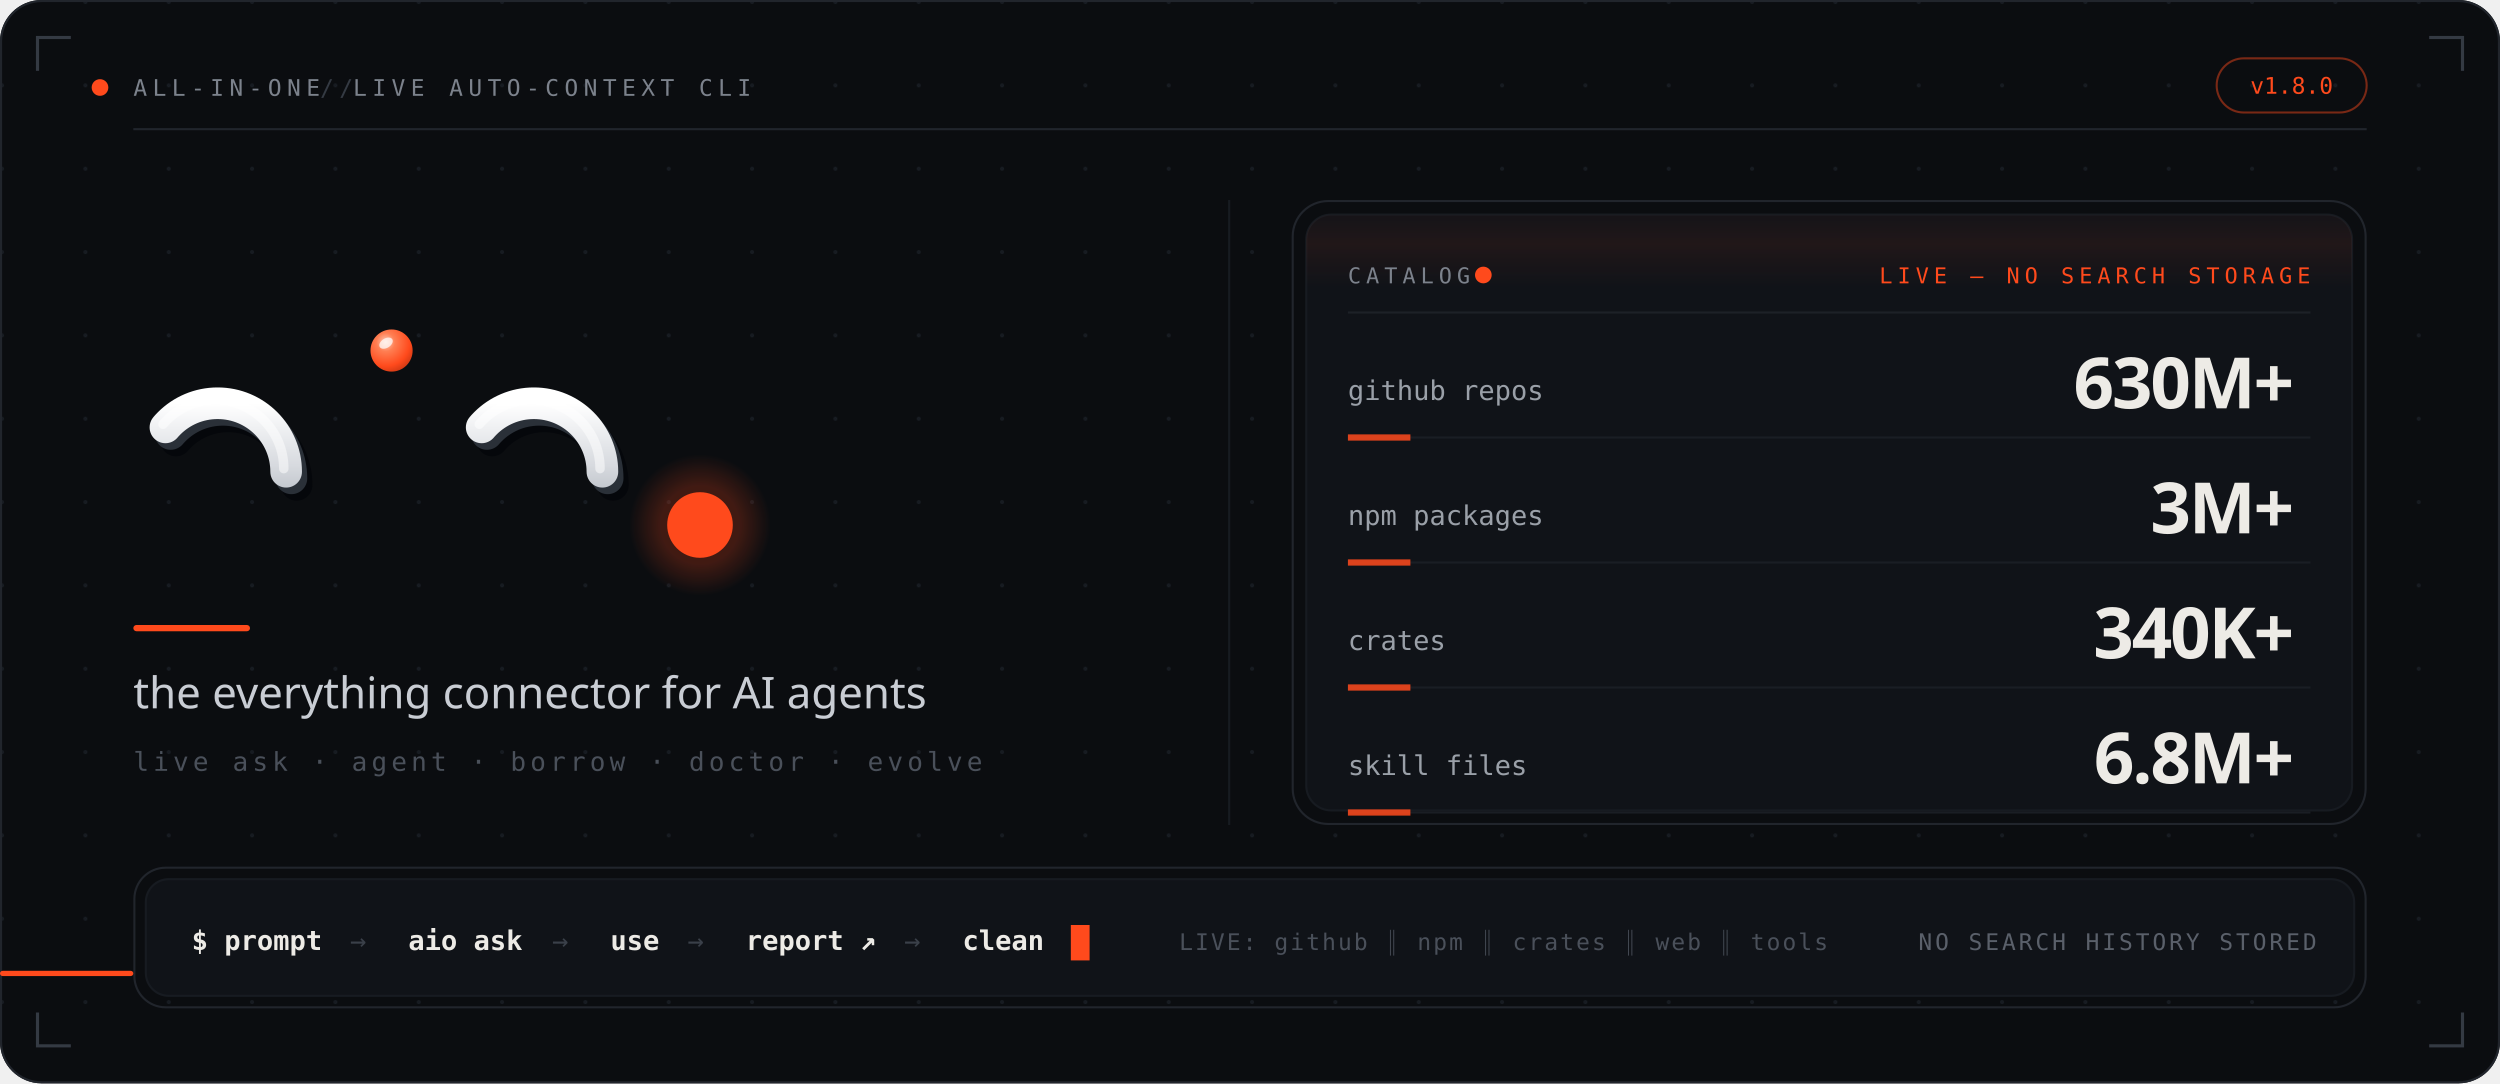
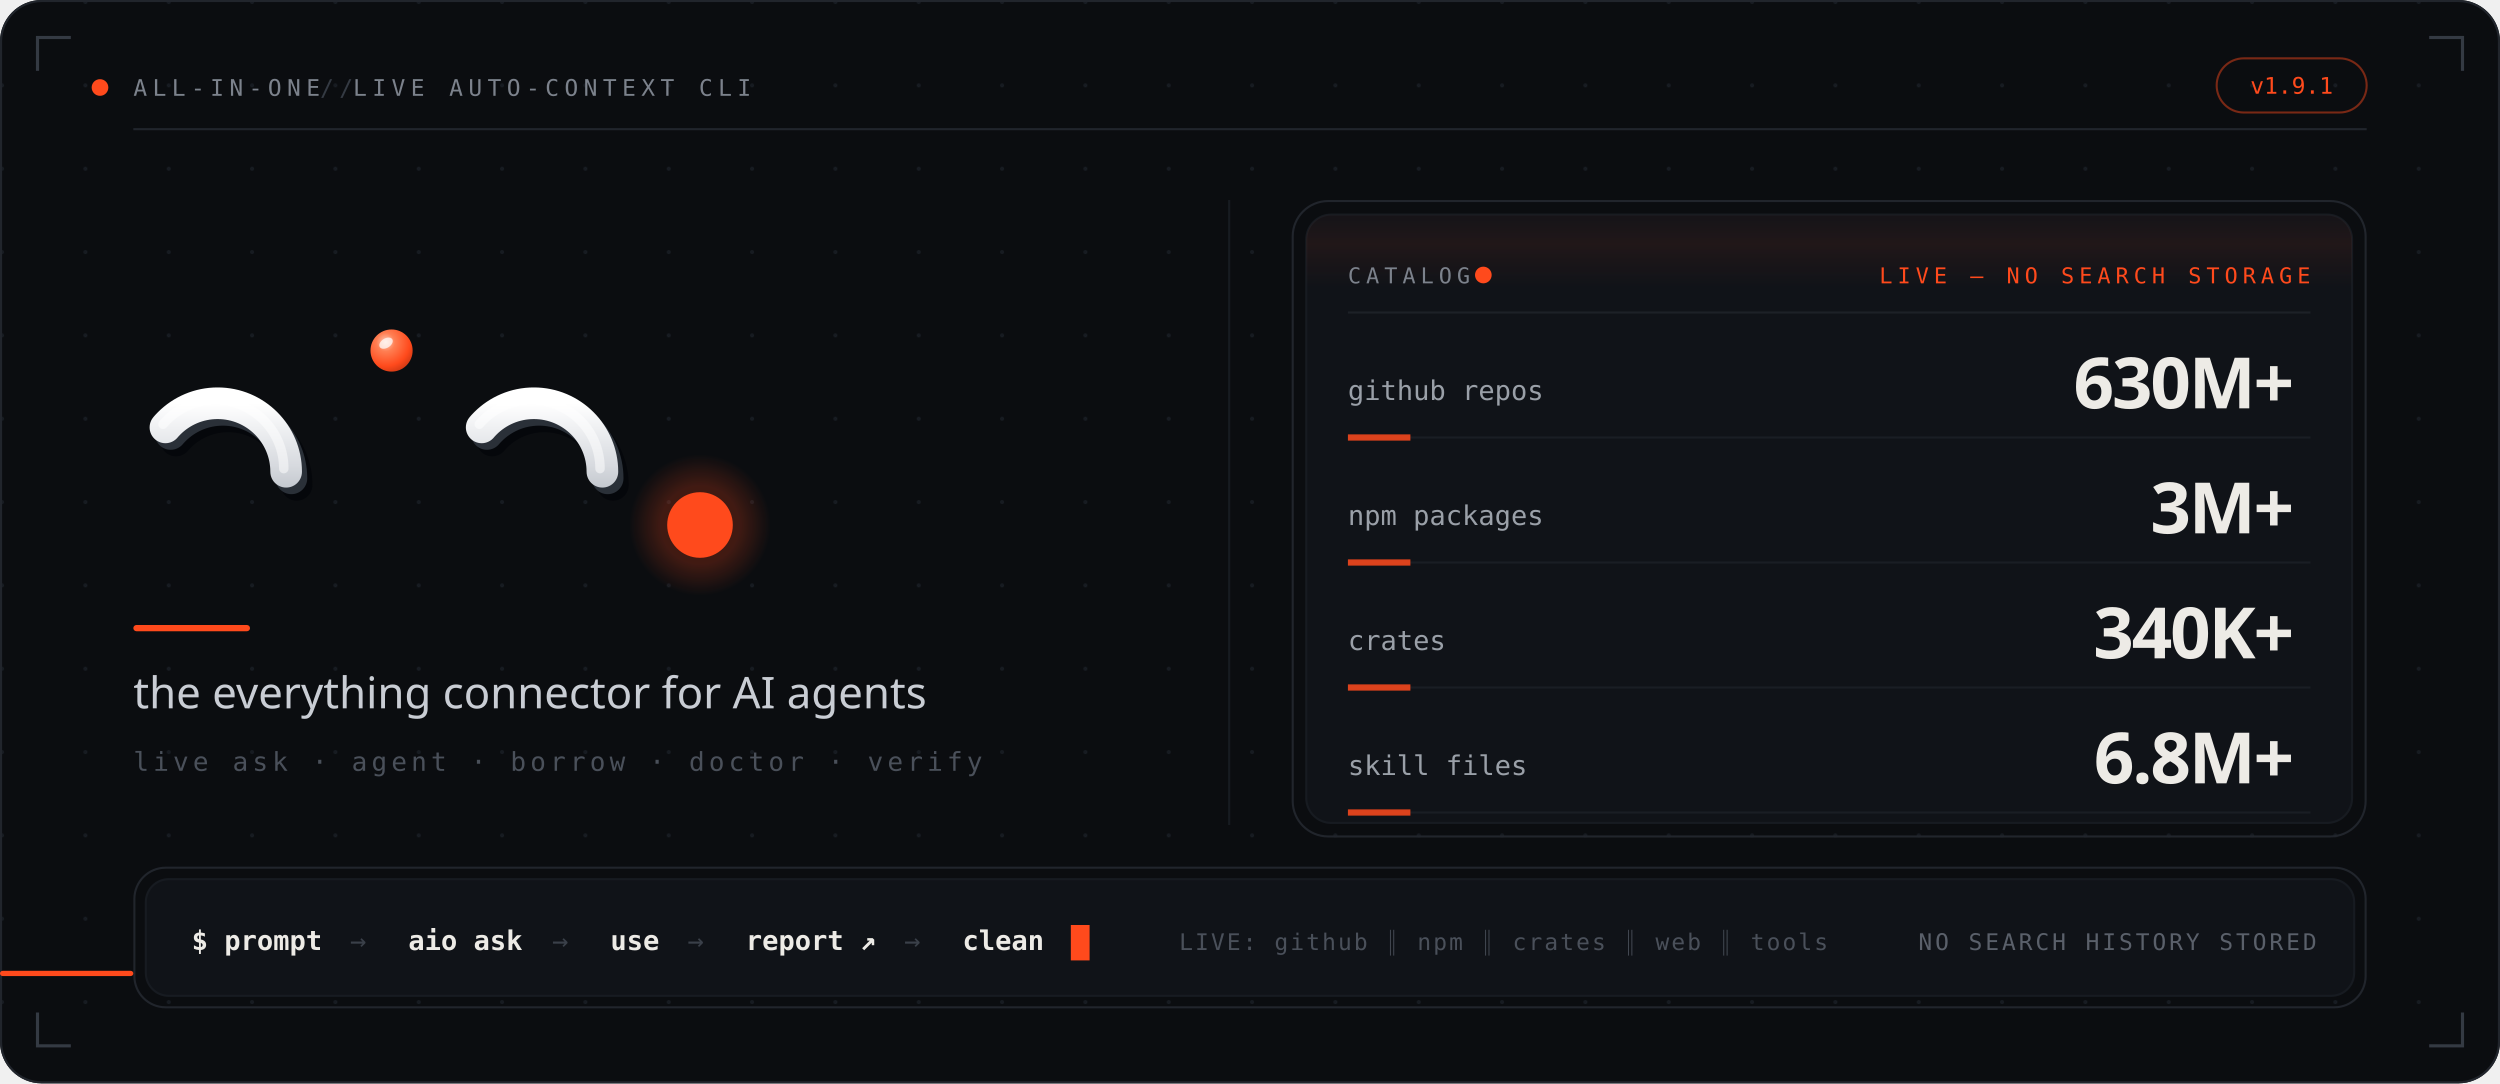
<svg xmlns="http://www.w3.org/2000/svg" viewBox="0 0 1200 520" role="img" aria-label="aio — all-in-one: live search across github (630M+ repos), npm, crates, web and local tools for AI agents, no search storage — results printed, never saved">
  <defs>
    <pattern id="grid" width="40" height="40" patternUnits="userSpaceOnUse">
      <circle cx="1" cy="1" r="1" fill="#171B21" />
    </pattern>
    <clipPath id="wordClip">
      <rect x="56" y="120" width="330" height="180" />
    </clipPath>
    <clipPath id="panelClip">
-       <rect x="627" y="103" width="502" height="286" rx="12" />
+       <rect x="627" y="103" width="502" height="292" rx="12" />
    </clipPath>
    <linearGradient id="askSheen2" x1="0" y1="0" x2="0" y2="1">
      <stop offset="0" stop-color="#FF4A1C" stop-opacity="0" />
      <stop offset="0.5" stop-color="#FF4A1C" stop-opacity="0.07" />
      <stop offset="1" stop-color="#FF4A1C" stop-opacity="0" />
    </linearGradient>
    <radialGradient id="dotHalo" cx="0.5" cy="0.5" r="0.5">
      <stop offset="0.55" stop-color="#FF4A1C" stop-opacity="0.22" />
      <stop offset="1" stop-color="#FF4A1C" stop-opacity="0" />
    </radialGradient>
    <linearGradient id="steelHero" x1="0" y1="0" x2="0" y2="1">
      <stop offset="0" stop-color="#FFFFFF" />
      <stop offset="0.45" stop-color="#D7DADF" />
      <stop offset="1" stop-color="#9BA1AA" />
    </linearGradient>
    <linearGradient id="sheenHero" gradientUnits="userSpaceOnUse" x1="0" y1="0" x2="0" y2="56">
      <stop offset="0" stop-color="#FFFFFF" stop-opacity="0" />
      <stop offset="0.5" stop-color="#FFFFFF" stop-opacity="0.55" />
      <stop offset="1" stop-color="#FFFFFF" stop-opacity="0" />
      <animateTransform attributeName="gradientTransform" type="translate" values="0 -70;0 150" dur="7s" begin="1.6s" repeatCount="indefinite" />
    </linearGradient>
    <radialGradient id="orbHero" cx="0.36" cy="0.30" r="0.92">
      <stop offset="0" stop-color="#FFCDB8" />
      <stop offset="0.24" stop-color="#FF7E52" />
      <stop offset="0.62" stop-color="#FF4A1C" />
      <stop offset="1" stop-color="#A82A0C" />
    </radialGradient>
    <style>
      .disp{font-family:ui-sans-serif,system-ui,"Segoe UI Variable Display","Segoe UI",sans-serif;font-weight:800;fill:#EDEBE6}
      .sans{font-family:ui-sans-serif,system-ui,"Segoe UI",sans-serif}
      .mono{font-family:ui-monospace,"Cascadia Mono","SF Mono",Consolas,monospace}
      .eyebrow{font-size:11px;letter-spacing:2.6px;fill:#7C828C}
      .muted{fill:#7C828C}
      .dim{fill:#4A505A}
      .txt{fill:#C9CDD4}
      .acc{fill:#FF4A1C}
      .hair{stroke:#21252C;stroke-width:1}
      .hair2{stroke:#171B21;stroke-width:1}
      @keyframes rise{from{opacity:0;transform:translateY(18px)}to{opacity:1;transform:none}}
      @keyframes riseSm{from{opacity:0;transform:translateY(10px)}to{opacity:1;transform:none}}
      @keyframes grow{from{transform:scaleX(0)}to{transform:scaleX(1)}}
      @keyframes pop{0%{opacity:0;transform:scale(0)}70%{opacity:1;transform:scale(1.12)}100%{opacity:1;transform:scale(1)}}
      @keyframes fadeIn{from{opacity:0}to{opacity:1}}
      .g{transform-box:fill-box;transform-origin:0 50%}
      .c{transform-box:fill-box;transform-origin:50% 50%}
      .r{transform-box:fill-box;transform-origin:50% 50%;animation:rise .9s cubic-bezier(.32,.72,0,1) both}
      .rs{transform-box:fill-box;transform-origin:0 50%;animation:riseSm .7s cubic-bezier(.32,.72,0,1) both}
      .gw{transform-box:fill-box;transform-origin:0 50%;animation:grow 1.1s cubic-bezier(.32,.72,0,1) both}
      .pp{animation:pop .8s cubic-bezier(.34,1.4,.5,1) both}
      .fd{animation:fadeIn .8s cubic-bezier(.32,.72,0,1) both}
      .lg circle,.lg path{stroke-dasharray:100;stroke-dashoffset:100;animation:draw 1.5s cubic-bezier(.32,.72,0,1) .5s forwards}
      @keyframes draw{to{stroke-dashoffset:0}}
-       @media (prefers-reduced-motion:reduce){.r,.rs,.gw,.pp,.fd{animation:none}.lg circle,.lg path{animation:none;stroke-dashoffset:0}}
+       /* kinetic: heartbeat on the version badge, soft signal-flicker on LIVE labels */
+       @keyframes beat{0%,100%{transform:scale(1)}50%{transform:scale(1.06)}}
+       @keyframes flick{0%,100%{opacity:1}44%{opacity:.55}47%{opacity:1}76%{opacity:.7}78%{opacity:1}}
+       .kb{transform-box:fill-box;transform-origin:50% 50%;animation:fadeIn .8s cubic-bezier(.32,.72,0,1) both, beat 3s cubic-bezier(.45,0,.55,1) infinite}
+       .kf{animation:fadeIn .8s cubic-bezier(.32,.72,0,1) both, flick 5.5s ease-in-out infinite}
+       @media (prefers-reduced-motion:reduce){.r,.rs,.gw,.pp,.fd{animation:none}.lg circle,.lg path{animation:none;stroke-dashoffset:0}.kb,.kf{animation:none}}
    </style>
  </defs>
  <rect width="1200" height="520" rx="20" fill="#0B0D10" />
  <rect x="0.5" y="0.5" width="1199" height="519" rx="19.5" fill="url(#grid)" />
  <rect x="0.5" y="0.5" width="1199" height="519" rx="19.5" fill="none" stroke="#21252C" />
  <g stroke="#343A43" stroke-width="1.5" fill="none" class="fd" style="animation-delay:.9s">
    <path d="M18 34 V18 H34" />
    <path d="M1166 18 H1182 V34" />
    <path d="M1182 486 V502 H1166" />
    <path d="M34 502 H18 V486" />
  </g>
  <circle cx="48" cy="42" r="4" fill="#FF4A1C" class="fd" style="animation-delay:.5s">
    <animate attributeName="opacity" values="1;0.2;1" keyTimes="0;0.5;1" dur="8s" repeatCount="indefinite" />
  </circle>
  <text x="64" y="46" class="mono eyebrow">ALL-IN-ONE<tspan fill="#343A43">  //  </tspan>LIVE AUTO-CONTEXT CLI</text>
-   <g class="fd" style="animation-delay:.7s">
+   <g class="kb" style="animation-delay:.7s">
    <rect x="1064" y="28" width="72" height="26" rx="13" fill="none" stroke="#FF4A1C" stroke-opacity="0.45">
      <animate attributeName="stroke-opacity" values="0.45;0.15;0.45" keyTimes="0;0.5;1" dur="8s" repeatCount="indefinite" />
    </rect>
-     <text x="1100" y="45" text-anchor="middle" class="mono" font-size="11" fill="#FF4A1C">v1.8.0</text>
+     <text x="1100" y="45" text-anchor="middle" class="mono" font-size="11" fill="#FF4A1C">v1.9.1</text>
  </g>
  <line x1="64" y1="62" x2="1136" y2="62" class="hair gw" style="animation-delay:.15s" />
  <line x1="590" y1="96" x2="590" y2="396" stroke="#171B21" class="fd" style="animation-delay:.45s" />
  <g clip-path="url(#wordClip)">
    <g transform="translate(48.8 137.9) scale(1.265)">
      <g class="r" style="animation-delay:.35s">
        <g class="lg" fill="none" stroke-linecap="round" stroke-linejoin="round">
          <g transform="translate(4 5)" stroke="#04060A" stroke-width="12" opacity="0.85">
            <circle pathLength="100" cx="44" cy="70" r="26" />
            <path pathLength="100" d="M70 44 V100" />
            <path pathLength="100" d="M110 44 V100" />
            <circle pathLength="100" cx="164" cy="70" r="26" />
          </g>
          <g transform="translate(2 2.5)" stroke="#2A3038" stroke-width="12">
            <circle pathLength="100" cx="44" cy="70" r="26" />
            <path pathLength="100" d="M70 44 V100" />
            <path pathLength="100" d="M110 44 V100" />
            <circle pathLength="100" cx="164" cy="70" r="26" />
          </g>
          <g stroke="url(#steelHero)" stroke-width="12">
            <circle pathLength="100" cx="44" cy="70" r="26" />
            <path pathLength="100" d="M70 44 V100" />
            <path pathLength="100" d="M110 44 V100" />
            <circle pathLength="100" cx="164" cy="70" r="26" />
          </g>
          <g transform="translate(-0.9 -1.2)" stroke="#FFFFFF" stroke-width="3.6" opacity="0.5">
            <circle pathLength="100" cx="44" cy="70" r="26" />
            <path pathLength="100" d="M70 44 V100" />
            <path pathLength="100" d="M110 44 V100" />
            <circle pathLength="100" cx="164" cy="70" r="26" />
          </g>
        </g>
        <g fill="none" stroke="url(#sheenHero)" stroke-width="12" stroke-linecap="round" stroke-linejoin="round" opacity="0">
          <circle cx="44" cy="70" r="26" />
          <path d="M70 44 V100" />
          <path d="M110 44 V100" />
          <circle cx="164" cy="70" r="26" />
          <animate attributeName="opacity" values="0;0;1;1;0" keyTimes="0;0.16;0.22;0.72;0.8" dur="7s" begin="1.6s" repeatCount="indefinite" />
        </g>
        <circle cx="110" cy="24" r="8" fill="url(#orbHero)">
          <animate attributeName="r" values="8;9.6;8" keyTimes="0;0.5;1" dur="8s" repeatCount="indefinite" />
        </circle>
        <ellipse cx="107.9" cy="21.2" rx="2.8" ry="1.8" fill="#FFFFFF" opacity="0.72" transform="rotate(-32 107.9 21.2)" />
      </g>
    </g>
  </g>
  <g class="pp" style="animation-delay:.75s">
    <circle cx="336" cy="252" r="34" fill="url(#dotHalo)">
      <animate attributeName="r" values="30;40;30" keyTimes="0;0.5;1" dur="8s" repeatCount="indefinite" calcMode="spline" keySplines="0.45 0 0.55 1;0.45 0 0.55 1" />
    </circle>
    <circle cx="336" cy="252" r="15" fill="#FF4A1C" />
    <circle cx="336" cy="252" r="15" fill="none" stroke="#FF4A1C" stroke-width="1.5">
      <animate attributeName="r" values="15;34;15" keyTimes="0;0.62;1" dur="8s" repeatCount="indefinite" />
      <animate attributeName="stroke-opacity" values="0.55;0;0;0.55" keyTimes="0;0.62;0.99;1" dur="8s" repeatCount="indefinite" />
    </circle>
  </g>
  <rect x="64" y="300" width="56" height="3" rx="1.5" fill="#FF4A1C" class="gw" style="animation-delay:.65s">
    <animate attributeName="opacity" values="1;0.45;1" keyTimes="0;0.5;1" dur="8s" repeatCount="indefinite" />
  </rect>
  <text x="64" y="340" class="sans txt r" font-size="21" font-weight="500" style="animation-delay:.6s">the everything connector for AI agents</text>
-   <text x="64" y="370" class="mono dim rs" font-size="12.5" letter-spacing="2" style="animation-delay:.72s">live ask  ·  agent  ·  borrow  ·  doctor  ·  evolve</text>
+   <text x="64" y="370" class="mono dim rs" font-size="12.5" letter-spacing="2" style="animation-delay:.72s">live ask  ·  agent  ·  borrow  ·  doctor  ·  verify</text>
  <g class="r" style="animation-delay:.45s">
-     <rect x="620.5" y="96.5" width="515" height="299" rx="17" fill="none" stroke="#21252C" />
-     <rect x="627" y="103" width="502" height="286" rx="12" fill="#101318" stroke="#171B21" />
+     <rect x="620.5" y="96.5" width="515" height="305" rx="17" fill="none" stroke="#21252C" />
+     <rect x="627" y="103" width="502" height="292" rx="12" fill="#101318" stroke="#171B21" />
    <g clip-path="url(#panelClip)">
      <rect x="627" y="96" width="502" height="42" fill="url(#askSheen2)">
-         <animate attributeName="y" values="60;60;394;394" keyTimes="0;0.15;0.45;1" dur="8s" repeatCount="indefinite" calcMode="spline" keySplines="0.45 0 0.55 1;0.45 0 0.55 1;0 0 0 0" />
+         <animate attributeName="y" values="60;60;400;400" keyTimes="0;0.15;0.45;1" dur="8s" repeatCount="indefinite" calcMode="spline" keySplines="0.45 0 0.55 1;0.45 0 0.55 1;0 0 0 0" />
      </rect>
    </g>
    <text x="647" y="136" class="mono" font-size="10.5" letter-spacing="2.4" fill="#7C828C">CATALOG</text>
    <circle cx="712" cy="132" r="3.5" fill="#FF4A1C">
      <animate attributeName="opacity" values="1;0.2;1" keyTimes="0;0.5;1" dur="8s" repeatCount="indefinite" />
    </circle>
    <circle cx="712" cy="132" r="3.5" fill="none" stroke="#FF4A1C">
      <animate attributeName="r" values="3.5;11;3.5" keyTimes="0;0.62;1" dur="8s" repeatCount="indefinite" />
      <animate attributeName="stroke-opacity" values="0.6;0;0;0.6" keyTimes="0;0.62;0.99;1" dur="8s" repeatCount="indefinite" />
    </circle>
-     <text x="1109" y="136" text-anchor="end" class="mono" font-size="10.5" letter-spacing="2.4" fill="#FF4A1C">LIVE — NO SEARCH STORAGE</text>
+     <text x="1109" y="136" text-anchor="end" class="mono kf" font-size="10.5" letter-spacing="2.4" fill="#FF4A1C">LIVE — NO SEARCH STORAGE</text>
    <line x1="647" y1="150" x2="1109" y2="150" stroke="#1D2127" />
    <g class="rs" style="animation-delay:.62s">
      <text x="647" y="192" class="mono" font-size="13" fill="#9AA0A8">github repos</text>
      <text x="1109" y="196" text-anchor="end" class="disp" font-size="34" letter-spacing="-1">630M+
        <animate attributeName="opacity" values="1;1;0.68;1;1" keyTimes="0;0.26;0.32;0.40;1" dur="8s" repeatCount="indefinite" />
      </text>
      <line x1="647" y1="210" x2="1109" y2="210" stroke="#1A1E24" />
      <rect x="647" y="208.5" width="30" height="3" fill="#FF4A1C" opacity="0.85">
        <animate attributeName="x" values="647;647;1079;1079;647;647" keyTimes="0;0.10;0.30;0.36;0.44;1" dur="8s" repeatCount="indefinite" calcMode="spline" keySplines="0.45 0 0.55 1;0.45 0 0.55 1;0 0 0 0;0.45 0 0.55 1;0 0 0 0" />
      </rect>
    </g>
    <g class="rs" style="animation-delay:.74s">
      <text x="647" y="252" class="mono" font-size="13" fill="#9AA0A8">npm packages</text>
      <text x="1109" y="256" text-anchor="end" class="disp" font-size="34" letter-spacing="-1">3M+
        <animate attributeName="opacity" values="1;1;0.68;1;1" keyTimes="0;0.36;0.42;0.50;1" dur="8s" repeatCount="indefinite" />
      </text>
      <line x1="647" y1="270" x2="1109" y2="270" stroke="#1A1E24" />
      <rect x="647" y="268.5" width="30" height="3" fill="#FF4A1C" opacity="0.85">
        <animate attributeName="x" values="647;647;1079;1079;647;647" keyTimes="0;0.20;0.40;0.46;0.54;1" dur="8s" repeatCount="indefinite" calcMode="spline" keySplines="0.45 0 0.55 1;0.45 0 0.55 1;0 0 0 0;0.45 0 0.55 1;0 0 0 0" />
      </rect>
    </g>
    <g class="rs" style="animation-delay:.86s">
      <text x="647" y="312" class="mono" font-size="13" fill="#9AA0A8">crates</text>
      <text x="1109" y="316" text-anchor="end" class="disp" font-size="34" letter-spacing="-1">340K+
        <animate attributeName="opacity" values="1;1;0.68;1;1" keyTimes="0;0.46;0.52;0.60;1" dur="8s" repeatCount="indefinite" />
      </text>
      <line x1="647" y1="330" x2="1109" y2="330" stroke="#1A1E24" />
      <rect x="647" y="328.5" width="30" height="3" fill="#FF4A1C" opacity="0.85">
        <animate attributeName="x" values="647;647;1079;1079;647;647" keyTimes="0;0.30;0.50;0.56;0.64;1" dur="8s" repeatCount="indefinite" calcMode="spline" keySplines="0.45 0 0.55 1;0.45 0 0.55 1;0 0 0 0;0.45 0 0.55 1;0 0 0 0" />
      </rect>
    </g>
    <g class="rs" style="animation-delay:.98s">
      <text x="647" y="372" class="mono" font-size="13" fill="#9AA0A8">skill files</text>
      <text x="1109" y="376" text-anchor="end" class="disp" font-size="34" letter-spacing="-1">6.8M+
        <animate attributeName="opacity" values="1;1;0.68;1;1" keyTimes="0;0.56;0.62;0.70;1" dur="8s" repeatCount="indefinite" />
      </text>
      <line x1="647" y1="390" x2="1109" y2="390" stroke="#1A1E24" />
      <rect x="647" y="388.5" width="30" height="3" fill="#FF4A1C" opacity="0.85">
        <animate attributeName="x" values="647;647;1079;1079;647;647" keyTimes="0;0.40;0.60;0.66;0.74;1" dur="8s" repeatCount="indefinite" calcMode="spline" keySplines="0.45 0 0.55 1;0.45 0 0.55 1;0 0 0 0;0.45 0 0.55 1;0 0 0 0" />
      </rect>
    </g>
  </g>
  <g class="r" style="animation-delay:1.05s">
    <rect x="64.5" y="416.5" width="1071" height="67" rx="15" fill="none" stroke="#21252C" />
    <rect x="70" y="422" width="1060" height="56" rx="11" fill="#101318" stroke="#171B21" />
    <text x="92" y="456" class="mono" font-size="13" font-weight="700" fill="#EDEBE6">$ prompt
      <animate attributeName="fill" values="#EDEBE6;#FF4A1C;#EDEBE6;#EDEBE6" keyTimes="0;0.03;0.07;1" dur="8s" repeatCount="indefinite" />
    </text>
    <text x="168" y="456" class="mono" font-size="13" fill="#3A4049">→</text>
    <text x="196" y="456" class="mono" font-size="13" font-weight="700" fill="#EDEBE6">aio ask
      <animate attributeName="fill" values="#EDEBE6;#EDEBE6;#FF4A1C;#EDEBE6;#EDEBE6" keyTimes="0;0.15;0.19;0.23;1" dur="8s" repeatCount="indefinite" />
    </text>
    <text x="265" y="456" class="mono" font-size="13" fill="#3A4049">→</text>
    <text x="293" y="456" class="mono" font-size="13" font-weight="700" fill="#EDEBE6">use
      <animate attributeName="fill" values="#EDEBE6;#EDEBE6;#FF4A1C;#EDEBE6;#EDEBE6" keyTimes="0;0.33;0.37;0.41;1" dur="8s" repeatCount="indefinite" />
    </text>
    <text x="330" y="456" class="mono" font-size="13" fill="#3A4049">→</text>
    <text x="358" y="456" class="mono" font-size="13" font-weight="700" fill="#EDEBE6">report ↗
      <animate attributeName="fill" values="#EDEBE6;#EDEBE6;#FF4A1C;#EDEBE6;#EDEBE6" keyTimes="0;0.51;0.55;0.59;1" dur="8s" repeatCount="indefinite" />
    </text>
    <text x="434" y="456" class="mono" font-size="13" fill="#3A4049">→</text>
    <text x="462" y="456" class="mono" font-size="13" font-weight="700" fill="#EDEBE6">clean
      <animate attributeName="fill" values="#EDEBE6;#EDEBE6;#FF4A1C;#EDEBE6;#EDEBE6" keyTimes="0;0.69;0.73;0.77;1" dur="8s" repeatCount="indefinite" />
    </text>
-     <text x="566" y="456" class="mono" font-size="11" letter-spacing="1" fill="#4A505A">LIVE: github ∥ npm ∥ crates ∥ web ∥ tools</text>
+     <text x="566" y="456" class="mono kf" font-size="11" letter-spacing="1" fill="#4A505A">LIVE: github ∥ npm ∥ crates ∥ web ∥ tools</text>
    <rect y="466" height="2.5" width="64" rx="1.25" fill="#FF4A1C">
      <animate attributeName="x" values="90;194;291;356;460;90" keyTimes="0;0.18;0.36;0.54;0.72;1" dur="8s" repeatCount="indefinite" calcMode="spline" keySplines="0.4 0 0.2 1;0.4 0 0.2 1;0.4 0 0.2 1;0.4 0 0.2 1;0.4 0 0.2 1" />
      <animate attributeName="width" values="64;59;27;66;43;64" keyTimes="0;0.18;0.36;0.54;0.72;1" dur="8s" repeatCount="indefinite" calcMode="spline" keySplines="0.4 0 0.2 1;0.4 0 0.2 1;0.4 0 0.2 1;0.4 0 0.2 1;0.4 0 0.2 1" />
    </rect>
    <rect x="514" y="444" width="9" height="17" fill="#FF4A1C">
      <animate attributeName="opacity" values="1;1;0;0" keyTimes="0;0.52;0.52;1" dur="1.06s" repeatCount="indefinite" />
    </rect>
    <text x="1112" y="456" text-anchor="end" class="mono" font-size="11" letter-spacing="1.4" fill="#5A606A">NO SEARCH HISTORY STORED</text>
  </g>
</svg>
